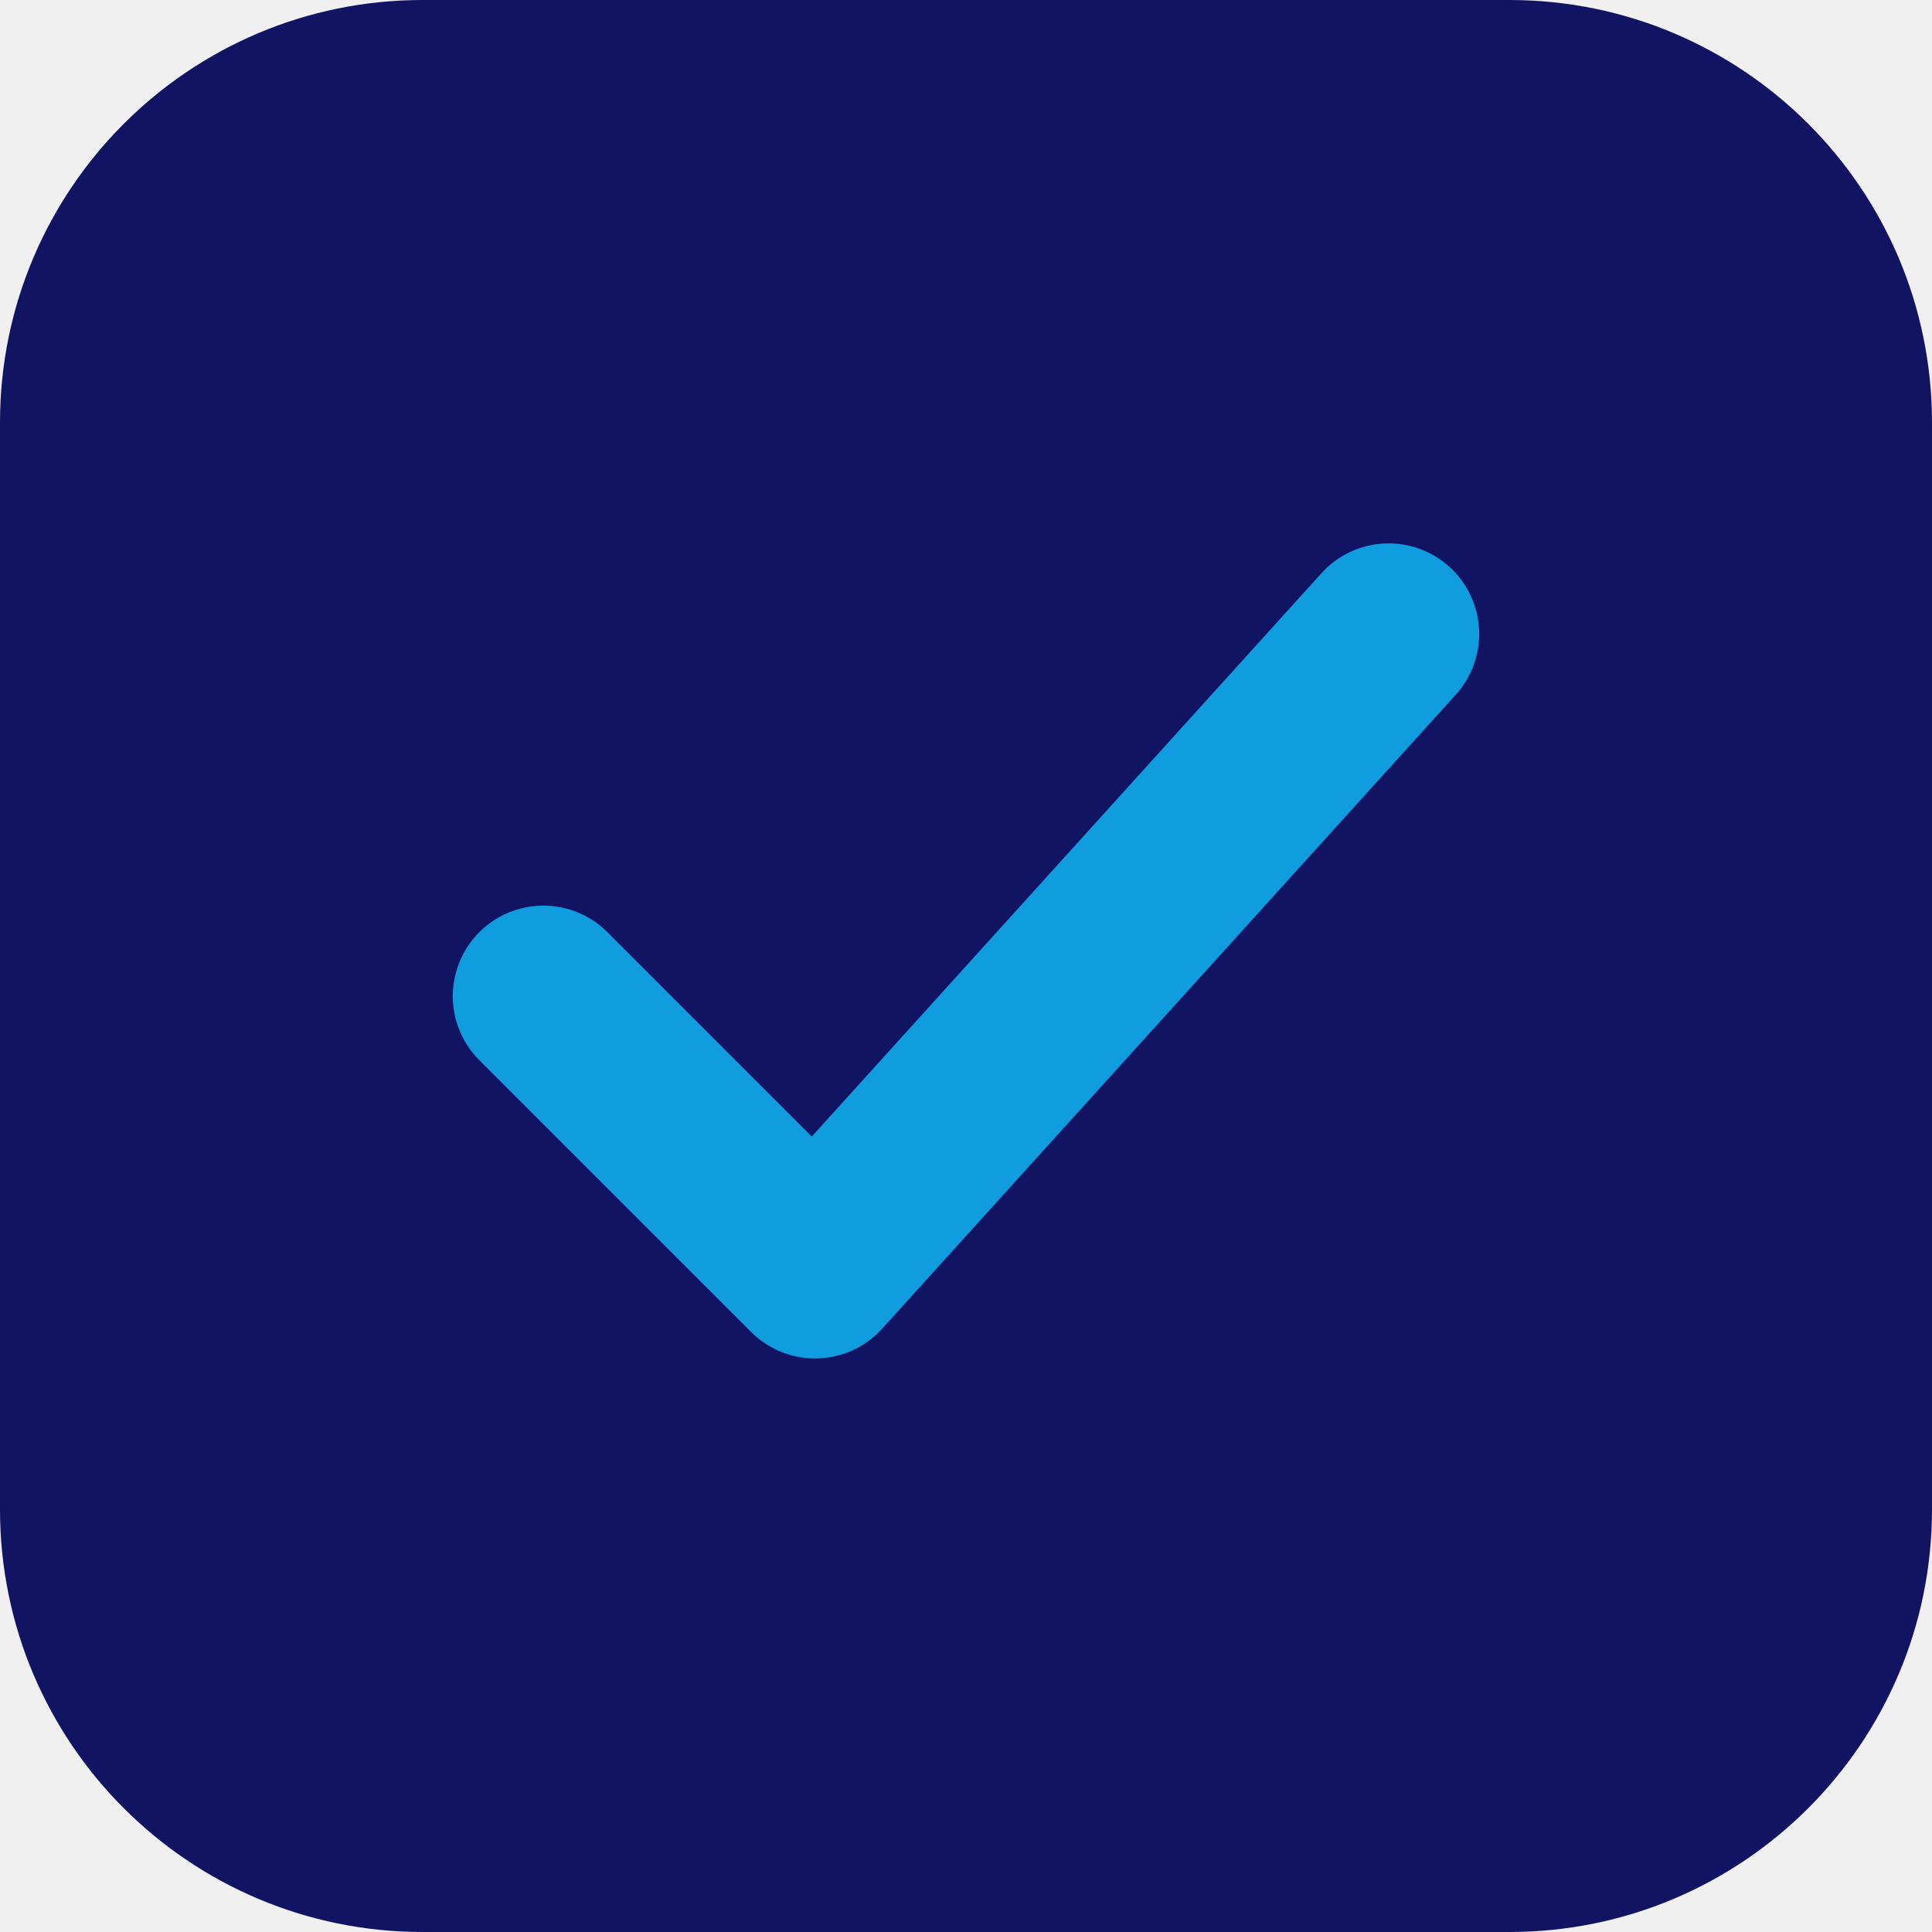
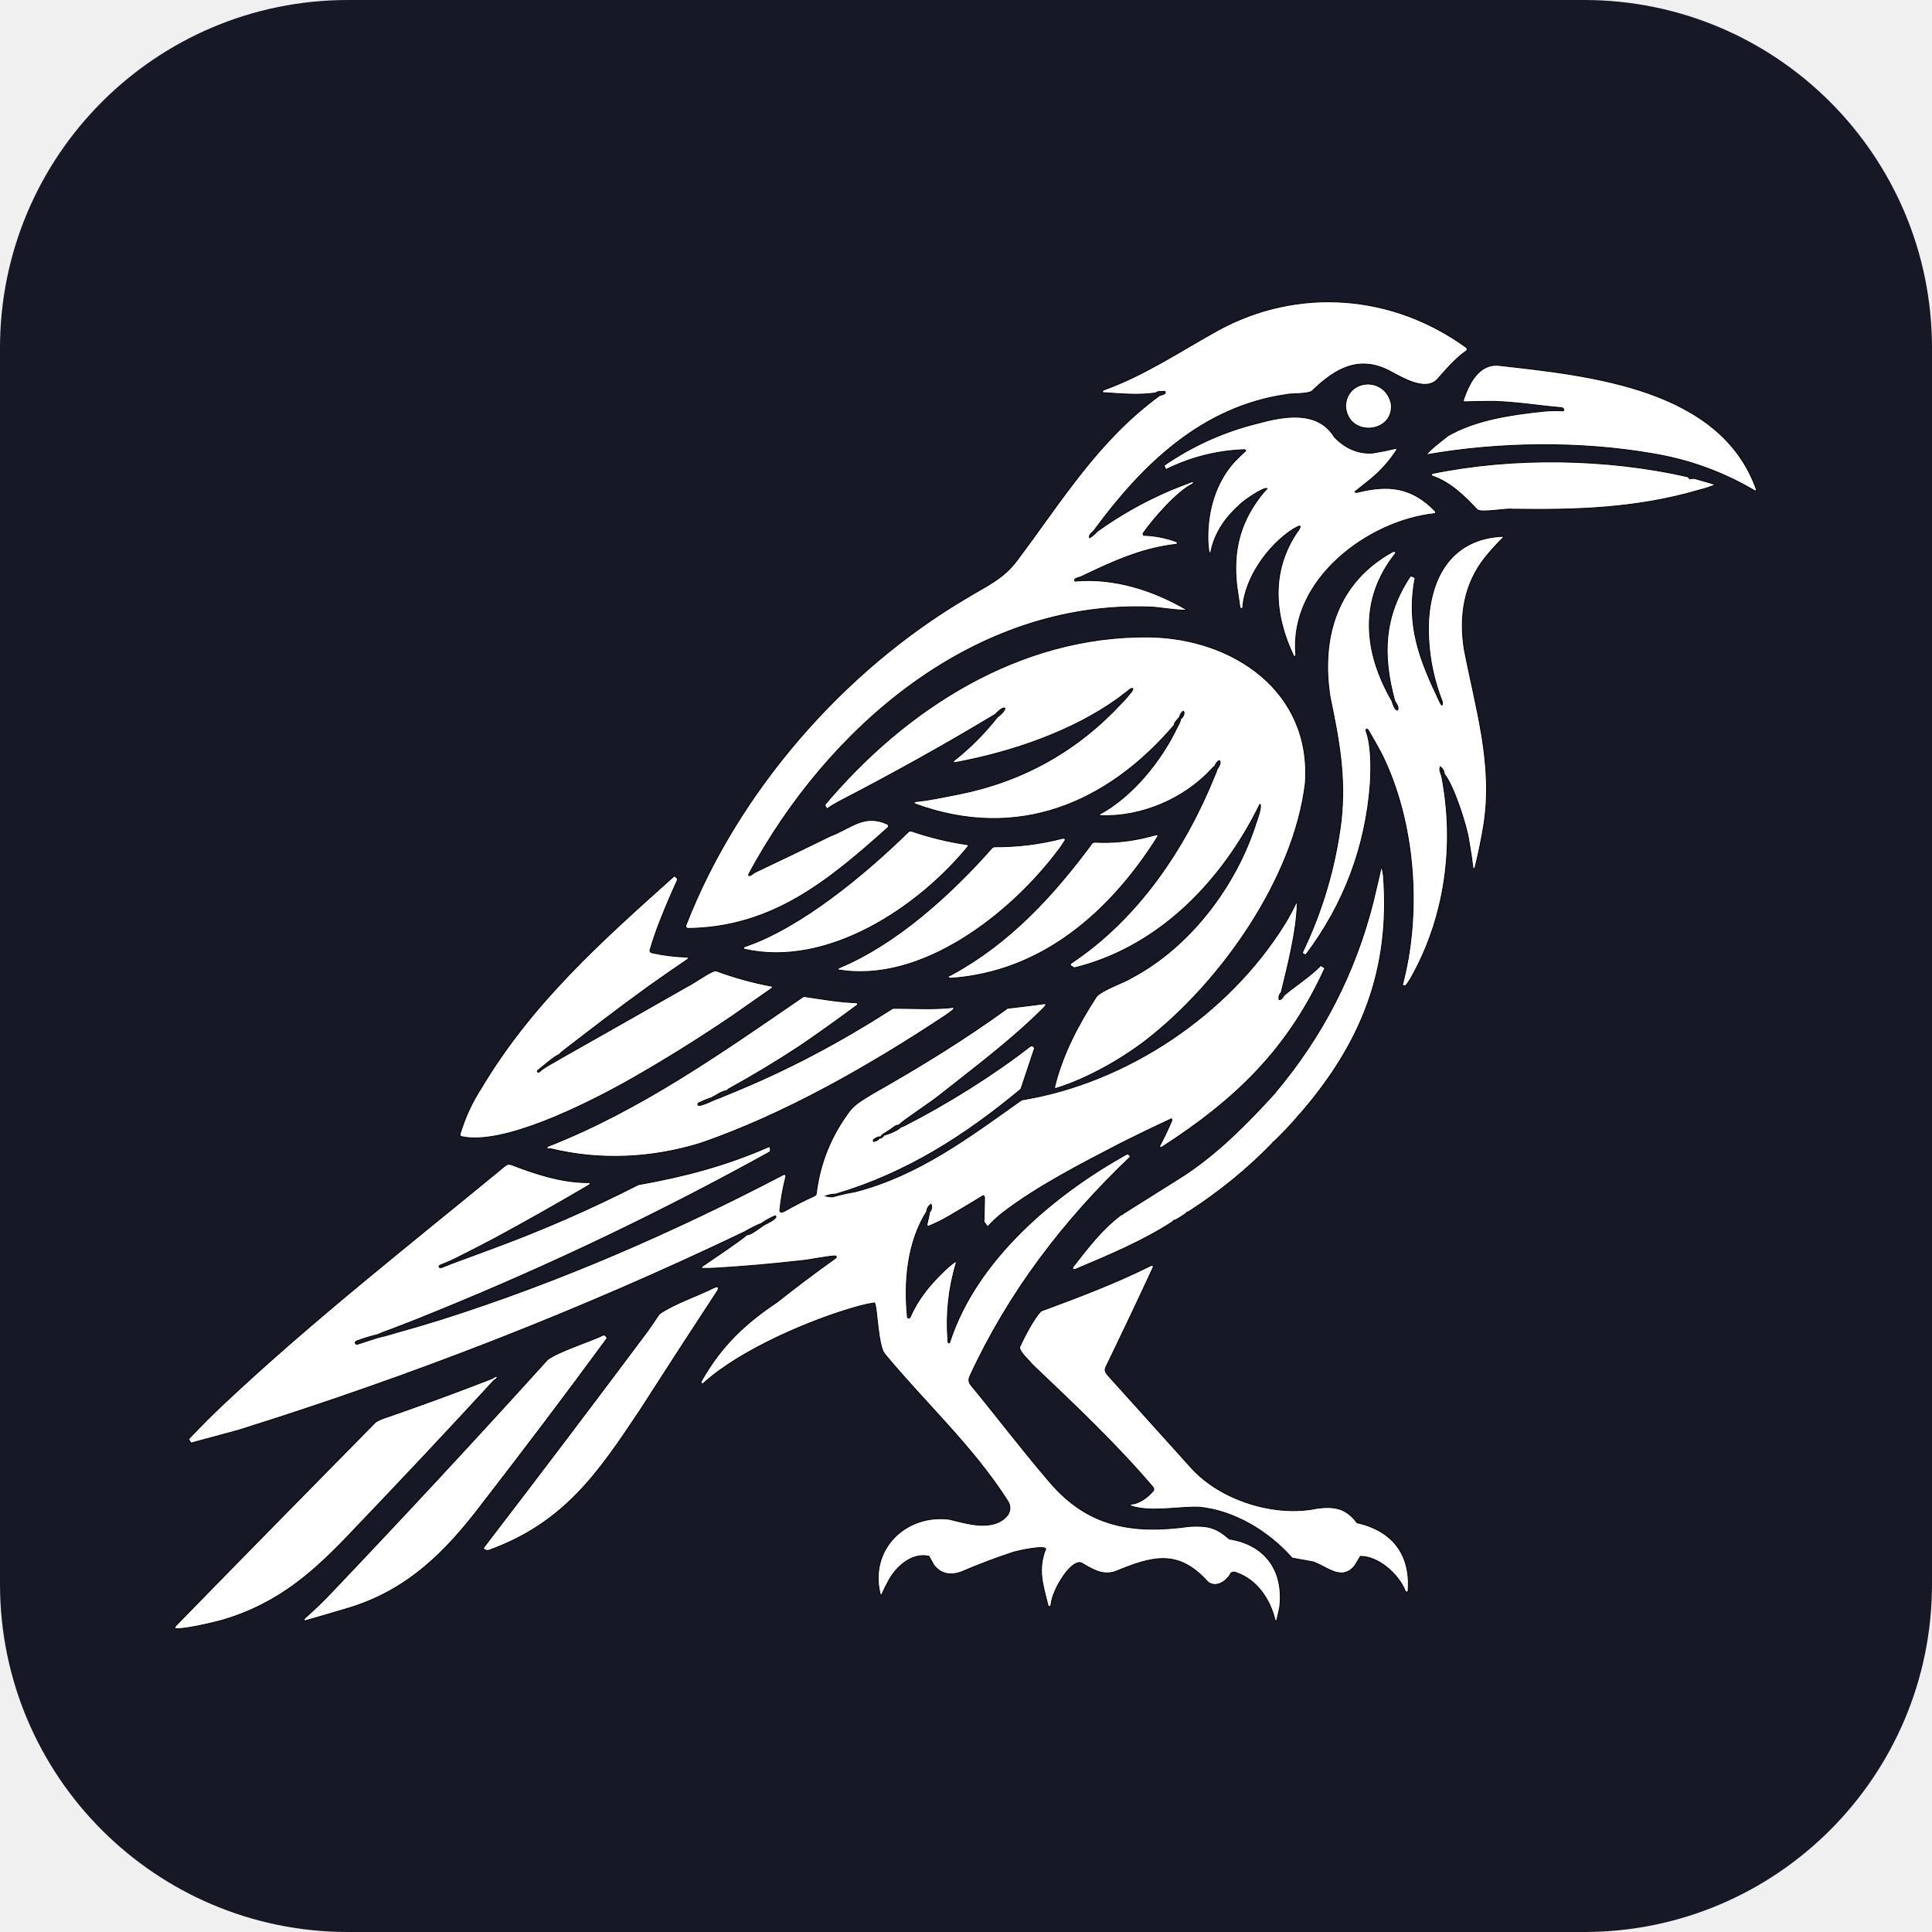
- <svg xmlns="http://www.w3.org/2000/svg" viewBox="0 0 64 64" width="64" height="64">
-   <rect width="64" height="64" rx="14" fill="#111463" />
-   <path d="M18 33l9 9 19-21" fill="none" stroke="#0f9ddf" stroke-width="6" stroke-linecap="round" stroke-linejoin="round" />
+ <svg xmlns="http://www.w3.org/2000/svg" width="994" height="994" viewBox="0 0 994 994" fill="none">
+   <defs>
+     <clipPath id="round">
+       <rect width="994" height="994" rx="179" ry="179" />
+     </clipPath>
+   </defs>
+   <g clip-path="url(#round)">
+     <rect width="994" height="994" fill="#161826" />
+     <g transform="translate(89.46,155.06) scale(0.82)">
+       <path fill-rule="evenodd" clip-rule="evenodd" d="M618.338 59.166C619.274 58.755 623.324 58.118 621.721 56.473C620.775 56.699 616.354 56.175 616.251 57.408C604.748 59.094 594.365 57.912 582.964 57.244C582.491 56.678 582.574 56.154 583.19 55.671C609.014 46.429 631.096 31.451 654.884 18.241C705.298 -9.351 764.471 -4.704 810.773 28.819C811.441 29.333 811.626 29.981 811.318 30.752C804.019 35.81 798.467 42.523 792.587 49.081C785 56.72 770.639 47.776 762.929 43.736C743.376 33.528 728.531 42.317 714.314 56.062C712.104 58.313 701.351 57.676 697.999 58.447C645.262 66.054 607.935 102.127 577.629 143.351C576.611 144.852 573.712 146.26 574.565 148.367C576.334 147.278 577.906 145.941 579.274 144.358C593.501 134.129 608.675 125.566 624.784 118.647C629.605 116.653 634.458 114.761 639.33 112.952C639.844 113.528 639.772 114.062 639.104 114.566C629.431 119.285 614.504 136.391 608.243 145.355C607.945 145.921 608.048 146.394 608.531 146.774C612.53 146.887 616.478 147.38 620.394 148.234C623.088 148.82 625.719 149.58 628.3 150.536C629.708 150.855 630.397 152.202 628.546 152.449C606.681 154.998 588.474 163.541 568.901 172.886C568.048 173.163 563.905 173.934 565.437 175.507C590.119 173.317 614.586 181.233 635.66 193.569C632.874 194.453 617.208 191.811 612.674 191.76C502.224 187.627 410.35 267.134 360.656 359.45C360.358 362.041 364.274 358.093 365.179 357.97C380.764 350.609 396.287 343.135 411.748 335.538C424.917 330.563 433.141 321.167 447.832 328.085C448.623 328.836 448.602 329.586 447.77 330.347C410.679 363.541 375.552 392.706 322.753 393.446C321.293 393.261 320.851 392.46 321.427 391.041C353.953 307.484 420.394 231.328 497.67 185.941C509.749 178.581 520.728 173.985 529.343 162.071C557.521 124.569 579.747 87.478 618.338 59.166ZM785.967 96.247C786.244 94.427 797.182 86.08 799.29 84.404C816.91 74.165 839.434 71.04 859.398 68.922C863.51 68.542 867.622 68.47 871.734 68.686C872.762 67.925 871.498 66.753 870.634 66.681C856.232 65.468 843.207 63.217 828.557 62.733C822.153 62.713 815.769 62.816 809.385 63.032C809.035 62.528 808.984 61.973 809.241 61.377C812.757 51.312 818.904 38.812 831.59 40.179C888.573 46.635 970.763 54.592 993.04 118.411C992.629 118.976 992.115 119.038 991.508 118.586C971.801 107.01 950.665 99.352 928.11 95.599C882.549 87.653 831.446 88.218 785.967 96.247ZM735.142 65.509C736.036 48.239 760.236 46.769 763.854 64.461C765.561 83.232 736.17 85.473 735.142 65.509ZM704.794 144.697C705.74 143.68 706.388 142.508 706.748 141.192C706.08 140.4 703.335 142.425 702.492 142.754C686.784 152.664 671.867 173.348 670.634 192.325C670.037 192.87 669.462 192.85 668.906 192.253C668.238 187.535 667.56 182.806 666.85 178.077C664.609 157.506 668.444 140.153 680.862 123.5C682.415 121.351 684.111 119.357 685.951 117.517C684.193 116.057 671.034 125.196 669.184 127.149C660.076 135.311 653.044 144.913 650.649 157.116C650.392 157.506 650.032 157.763 649.58 157.876C649.045 154.71 648.768 151.513 648.757 148.265C648.644 131.035 653.702 113.487 665.432 100.575C667.724 98.19 670.099 95.897 672.546 93.697C672.33 93.225 671.939 92.998 671.384 93.05C654.165 93.718 637.84 97.892 622.409 105.55C622.039 104.677 621.638 103.813 621.207 102.95C639.279 90.49 658.986 81.639 680.317 76.406C696.509 71.965 717.676 68.12 728.059 84.98C734.371 91.837 743.037 95.928 752.484 95.106C757.326 94.314 762.117 93.338 766.856 92.176C767.267 92.597 767.318 93.06 767.031 93.584C762.713 100.102 757.573 105.9 751.61 110.968C748.023 113.785 744.476 116.612 740.981 119.449C741.299 119.758 741.69 119.891 742.142 119.881C761.86 114.875 776.591 116.365 791.24 131.415C791.754 131.981 791.806 132.556 791.395 133.132C749.102 137.511 699.881 174.643 703.941 221.367C703.91 222.302 703.561 223.371 702.574 222.456C690.269 196.715 688.223 169.174 704.794 144.697ZM789.02 108.696C789.071 108.326 789.287 108.079 789.657 107.966C840.143 97.511 899.408 98.488 949.658 109.991C950.264 110.31 950.758 110.773 951.128 111.369C952.053 111.102 952.988 111.009 953.945 111.102C957.872 112.161 961.778 113.281 965.664 114.474C966.147 114.566 966.507 114.823 966.733 115.245C963.67 116.489 960.514 117.517 957.265 118.329C917.892 129.863 880.544 130.973 839.866 130.387C835.795 129.781 819.994 132.947 817.743 130.665C809.673 122.071 800.976 113.538 789.616 109.591C789.297 109.364 789.102 109.066 789.02 108.696ZM797.172 296.659C797.018 294.705 796.154 293.133 794.571 291.95C793.718 294.119 794.88 295.826 795.466 297.903C803.865 340.976 797.676 386.898 775.769 425.181C774.854 426.785 773.805 428.276 772.602 429.663C772.037 429.242 771.41 429.108 770.721 429.273C782.975 383.536 778.966 326.831 757.912 284.148C755.188 279.018 752.34 273.97 749.38 268.995C748.372 267.946 747.91 268.111 747.992 269.488C751.374 278.607 751.24 292.752 750.675 302.467C747.694 342.354 734.165 378.263 710.068 410.193C709.369 409.689 708.639 409.278 707.868 408.949C720.564 382.683 728.727 355.071 732.345 326.111C735.44 298.283 730.988 274.854 725.386 247.962C719.66 210.645 729.991 176.381 764.255 157.342C765.221 156.674 767.236 156.643 766.342 158.349C743.407 187.175 746.573 220.236 764.296 250.737C764.574 252.063 766.064 256.576 767.74 256.443C768.922 254.716 766.866 252.166 766.003 250.655C758.138 221.922 759.074 197.363 775.964 172.166C776.961 172.485 777.907 172.927 778.801 173.482C772.973 203.747 781.793 225.14 794.407 251.652C795.548 253.986 796.052 253.842 795.897 251.231C794.571 248.003 793.42 244.703 792.443 241.341C788.547 228.409 786.789 215.209 787.18 201.721C788.465 172.372 802.189 148.717 833.913 147.411C834.026 147.607 834.129 147.812 834.242 148.008C830.213 151.965 826.399 156.16 822.811 160.57C809.477 177.244 806.321 197.424 809.601 218.17C816.746 255.466 828.074 290.706 821.762 329.195C820.333 337.8 818.575 346.332 816.489 354.803C816.345 355.533 815.913 356.006 815.193 356.201C814.463 350.29 813.579 344.369 812.541 338.458C811.225 328.887 802.847 303.433 797.172 296.659ZM678.868 327.684C679.577 325.68 682.826 316.962 681.428 315.471C679.639 319.039 677.799 322.585 675.876 326.122C651.965 369.473 614.103 406.194 564.912 418.18C564.111 417.677 563.298 417.183 562.466 416.68C562.507 416.289 562.548 415.898 562.589 415.508C604.841 387.566 634.694 343.29 653.332 296.844C653.856 295.826 654.247 294.757 654.504 293.647C655.419 292.331 657.064 289.874 656.262 288.27C655.306 287.561 653.311 290.593 653.25 291.436C652.448 292.002 651.739 292.66 651.122 293.41C633.646 312.295 607.339 323.449 581.638 322.719C581.155 322.616 580.805 322.349 580.59 321.917C601.438 310.773 619.593 288.167 629.626 266.99C630.654 265.376 631.384 263.639 631.816 261.778C633.203 261.223 634.684 257.81 633.265 257.09C632.073 258.036 631.322 259.249 631.024 260.73C630.14 262.025 627.426 264.245 627.652 265.87C585.411 315.214 529.302 338.705 465.493 315.471C463.982 314.865 463.982 314.32 465.462 313.816C474.19 312.984 483.73 310.856 492.406 309.18C532.848 301.12 567.051 281.937 595.002 251.632C596.144 250.46 597.254 249.247 598.323 248.013C599.032 246.903 601.89 244.302 601.674 243.027C600.883 241.845 597.326 245.679 596.39 246.049C595.115 247.036 593.83 248.034 592.556 249.02C563.494 269.982 525.272 282.873 490.237 289.37C488.777 289.432 488.592 288.969 489.692 287.951C499.736 280.077 508.865 270.753 516.77 260.771C518.271 259.845 521.345 257.018 521.438 255.24C519.926 254.325 516.472 257.964 515.434 259.044C483.206 278.494 450.525 296.587 417.125 313.899C414.565 315.266 412.087 316.767 409.713 318.422C409.281 317.599 408.808 316.798 408.284 316.027C458.965 255.672 530.587 209.699 611.646 210.552C664.661 211.179 714.067 244.795 709.883 302.467C702.656 362.164 656.971 427.073 610.011 463.578C593.748 476.027 572.705 487.88 553.162 493.894C552.175 493.411 552.833 492.65 552.854 491.817C557.922 471.915 567.523 453.668 578.636 436.52C581.443 432.295 596.411 427.392 601.263 424.215C637.778 404.765 666.378 366.759 678.868 327.684ZM357.438 405.865C357.387 405.454 357.541 405.156 357.901 404.95C393.604 393.004 434.375 358.802 461.124 332.567C461.751 332.29 462.388 332.249 463.036 332.444C474.313 336.299 485.837 339.095 497.629 340.833C498.122 340.894 498.451 341.141 498.636 341.583C467.096 380.401 409.898 418.335 357.952 406.471C357.623 406.389 357.448 406.184 357.438 405.865ZM485.755 423.279C486.413 423.146 487.04 422.94 487.636 422.642C524.306 402.791 551.836 372.886 576.313 339.733C576.765 339.496 577.249 339.362 577.752 339.321C588.094 339.846 598.313 338.972 608.408 336.679C611.296 335.949 614.165 335.23 617.033 334.51C617.475 335.014 617.495 335.559 617.105 336.135C587.508 382.981 544.702 420.915 487.163 424.719C486.392 424.534 485.93 424.05 485.755 423.279ZM416.549 419.363C416.641 418.849 416.909 418.448 417.351 418.16C453.506 403.192 487.801 371.827 513.501 342.745C513.964 342.436 514.468 342.251 515.023 342.2C529.302 342.282 543.355 340.545 557.192 336.998C558.066 336.731 558.847 336.875 559.526 337.42C558.127 339.948 556.524 342.364 554.704 344.657C525.149 384.102 468.885 428.522 416.549 419.363ZM706.635 509.787C706.213 509.982 705.946 510.301 705.812 510.743C705.391 510.887 705.123 511.185 705.021 511.617C700.323 517.065 695.368 522.267 690.166 527.233C689.693 527.274 689.436 527.541 689.395 528.014C673.625 544.37 655.696 558.844 636.627 571.18C635.815 571.221 635.239 571.602 634.879 572.321C632.802 573.771 630.654 575.128 628.454 576.382C627.621 576.341 627.025 576.68 626.665 577.41C608.346 589.386 586.388 598.597 566.238 607.079C564.326 607.993 563.031 607.017 564.552 605.259C573.692 593.581 582.584 581.82 594.622 572.928C595.115 573.082 595.424 572.918 595.537 572.445C607.914 564.611 620.322 556.819 632.751 549.057C654.247 535.23 673.286 516.027 690.413 497.194C690.721 496.978 690.937 496.69 691.071 496.341C720.832 461.049 741.34 421.038 752.597 376.279C754.304 368.949 756.01 361.64 757.717 354.361C758.21 356.201 758.611 358.093 758.889 360.036C763.546 419.394 745.031 465.49 706.635 509.787ZM313.953 360.519C314.919 360.992 315.649 361.712 316.132 362.678C312.329 370.881 308.782 379.188 305.472 387.597C302.871 394.063 300.589 400.632 298.646 407.314C298.81 408.168 299.335 408.651 300.219 408.754C307.25 410.296 314.374 411.19 321.581 411.416C322.321 411.385 322.825 411.683 323.092 412.311C314.539 418.088 306.048 423.978 297.628 429.982C279.175 443.305 261.154 457.163 243.164 471.082C242.629 471.545 242.156 472.079 241.745 472.665C239.997 472.532 230.159 481.126 228.062 482.75C227.97 483.46 228.288 483.768 229.029 483.665C231.886 480.674 239.298 477.178 243.102 474.711C269.522 459.795 295.911 444.816 322.27 429.766C325.384 428.44 337.813 419.466 340.25 420.031C351.568 424.246 363.154 427.453 375.027 429.643C375.48 429.9 375.624 430.27 375.449 430.774C367.184 436.531 358.918 442.318 350.643 448.137C328.212 463.393 305.163 477.662 281.509 490.944C258.101 503.722 206.093 530.214 179.982 523.943C179.468 523.336 179.386 522.658 179.735 521.918C182.768 511.925 187.106 502.54 192.77 493.76C224.557 440.334 268.247 401.434 313.953 360.519ZM694.792 433.508C693.569 434.793 693.106 436.315 693.404 438.052C694.679 438.556 696.087 436.376 696.57 435.369C704.178 429.047 712.649 423.732 719.701 416.638C720.461 417.307 721.305 417.841 722.219 418.252C699.027 469.222 666.038 500.998 619.665 530.8C618.822 531.016 618.451 530.697 618.554 529.844C621.217 524.909 623.643 519.851 625.843 514.691C626.234 514.053 626.264 513.437 625.915 512.83C615.295 517.754 604.738 522.863 594.242 528.127C569.651 540.926 541.597 555.164 519.71 572.075C516.41 574.675 513.357 577.533 510.561 580.669C509.759 579.589 508.988 578.51 508.238 577.441C508.433 572.445 508.556 567.449 508.628 562.452C508.659 561.794 508.392 561.332 507.816 561.065C500.846 565.321 493.815 569.535 486.742 573.689C482.537 576.156 478.189 578.325 473.696 580.196C472.792 580.35 472.411 579.97 472.535 579.055C473.152 576.485 473.717 573.904 474.21 571.314C475.403 570.327 475.866 567.716 475.023 566.462C473.409 567.582 472.504 569.134 472.309 571.119C460.157 590.332 458.029 615.313 460.281 637.456C460.815 638.135 461.36 638.135 461.926 637.456C466.644 626.354 474.108 617.235 482.722 608.908C485.097 606.534 487.636 604.375 490.33 602.422C490.741 602.699 490.885 603.1 490.772 603.604C486.053 619.456 484.357 635.616 485.683 652.095C485.724 652.836 485.817 654.244 486.763 653.154C503.447 601.466 552.196 560.366 598.302 534.819C599.176 535.2 599.813 535.827 600.194 536.701C558.24 576.516 523.463 622.057 499.263 674.753C498.461 676.84 498.831 678.69 500.384 680.314C516.822 700.289 532.437 720.931 549.317 740.546C573.435 769.094 601.715 773.586 637.346 768.601C648.603 768.066 653.784 769.115 662.194 776.516C684.769 780.032 696.416 796.388 693.856 819.035C693.24 822.037 692.582 825.008 691.872 827.938C691.482 827.845 691.153 827.64 690.885 827.331C687.853 814.553 679.783 802.381 666.984 797.765C665.761 797.107 664.558 797.087 663.355 797.724C660.816 802.782 654.134 807.686 648.747 803.45C630.047 782.705 614.113 787.29 590.582 796.984C582.399 799.626 576.107 795.38 569.343 791.494C563.329 789.521 554.355 804.694 552.73 809.454C551.414 812.302 550.571 815.272 550.222 818.377C549.595 819.59 548.31 818.634 548.279 817.534C545.133 804.869 541.916 795.565 547.035 782.633C545.39 780.464 530.114 783.856 527.133 784.658C515.999 788.328 505.03 792.471 494.247 797.077C487.513 799.636 481.119 798.67 476.698 792.697C475.742 790.878 474.745 789.089 473.707 787.341C463.241 784.967 453.527 793.602 448.746 802.114C447.019 805.249 445.436 808.436 443.987 811.664C443.545 811.613 443.257 811.366 443.133 810.914C436.297 783.229 458.883 760.767 486.433 764.108C497.69 766.812 514.396 772.25 523.154 761.507C525.066 758.505 525.036 755.504 523.072 752.502C501.134 718.166 471.445 691.232 445.755 660.134C441.602 654.285 441.262 630.014 439.566 628.359C436.421 628.842 433.295 629.5 430.18 630.343C400.317 638.495 355.464 657.719 332.498 678.628C331.398 679.79 330.031 678.587 331.1 677.2C343.251 655.755 358.024 641.538 378.368 627.988C390.263 618.551 402.383 609.422 414.75 600.602C415.356 600.037 416.107 599.749 415.357 598.947C412.026 598.639 398.127 601.579 393.676 601.877C375.911 603.912 358.106 605.465 340.25 606.523C337.032 606.739 333.835 606.791 330.658 606.678C331.059 605.865 331.676 605.238 332.498 604.796C337.793 601.096 356.204 588.852 359.597 585.593C361.941 586.107 368.417 580.422 370.72 579.271C371.532 578.808 379.828 575.004 377.279 573.709C374.215 575.004 371.327 576.598 368.623 578.5C365.045 579.959 361.591 581.687 358.271 583.671C255.562 632.892 148.936 674.331 40.264 708.338C30.447 711.021 20.629 713.684 10.801 716.305C10.143 715.555 9.629 714.702 9.269 713.776C16.671 705.902 24.309 698.274 32.194 690.893C88.139 638.402 148.946 590.887 208.149 542.139C209.208 541.378 210.37 541.193 211.614 541.604C227.075 547.567 243.359 552.943 260.105 552.912C261.504 552.964 261.678 553.447 260.609 554.362C241.437 565.66 222.069 576.618 202.506 587.228C195.145 591.155 187.733 594.979 180.27 598.71C176.014 600.952 171.634 602.936 167.152 604.663C166.258 604.981 166.104 605.485 166.669 606.164C167.265 606.328 167.851 606.277 168.417 606.03C172.714 604.262 177.062 602.596 181.442 601.044C187.188 598.896 192.894 596.788 198.558 594.712C230.591 582.961 260.99 569.731 291.388 554.218C320.471 549.057 346.469 542.19 373.64 530.255C374.452 531.334 374.524 532.486 373.855 533.699C306.572 570.964 237.335 604.118 166.124 633.17C156.194 637.282 146.191 641.24 136.137 645.033C133.31 645.968 130.545 647.048 127.841 648.271C123.708 649.268 119.617 650.481 115.587 651.931C114.806 652.095 114.189 652.507 113.747 653.165C113.911 654.275 114.538 654.604 115.638 654.151C119.73 652.794 123.821 651.468 127.923 650.173C131.429 649.402 134.883 648.467 138.296 647.387C148.288 644.622 158.229 641.692 168.119 638.598C242.434 614.963 313.521 583.917 382.583 547.844C383.591 547.68 384.064 548.101 383.981 549.14C382.121 556.212 380.846 563.398 380.157 570.687C380.702 572.054 381.987 571.345 382.974 570.934C389.173 567.387 395.536 564.128 402.044 561.188C402.486 560.962 402.804 560.622 403.01 560.17C405.282 541.162 412.118 523.984 423.529 508.615C427.127 503.475 432.843 500.627 437.983 497.327C467.333 480.715 495.768 463.382 523.01 443.531C530.659 442.678 538.287 441.722 545.915 440.684C548.536 440.55 546.131 442.812 545.514 443.48C525.426 463.537 502.296 480.776 480.07 498.376C475.064 502.457 458.101 513.539 454.719 516.839C454.01 516.819 453.352 516.983 452.735 517.333C450.124 519.255 447.441 521.064 444.686 522.761C444.141 523.069 443.791 523.521 443.627 524.118C443.195 524.159 442.763 524.19 442.321 524.22C441.252 524.447 440.296 524.919 439.433 525.619C438.795 526.009 438.631 526.503 438.97 527.119C439.834 527.027 442.393 526.153 442.445 525.135C442.877 525.063 443.308 524.991 443.74 524.93C444.182 524.817 444.439 524.549 444.532 524.107C445.117 524.035 445.416 523.706 445.405 523.12C447.071 523.059 455.408 519.697 455.788 518.155C456.539 517.96 457.279 517.703 457.988 517.394C484.768 503.753 514.149 485.485 537.721 467.052C538.78 467.032 539.561 467.505 540.065 468.44C537.187 477.055 534.308 485.66 531.44 494.264C496.385 523.47 459.345 547.094 415.295 560.108C413.054 560.129 410.895 560.54 408.818 561.322C410.257 561.671 411.717 561.866 413.218 561.887C417.885 560.53 422.635 559.451 427.456 558.649C467.446 548.317 498.934 524.436 531.954 501.028C597.963 490.306 661.638 447.51 696.992 390.619C699.654 386.24 702.081 381.758 704.25 377.152C704.62 377.461 704.794 377.872 704.784 378.376C704.507 394.577 698.74 417.358 694.792 433.508ZM346.706 495.354C344.865 494.85 339.355 498.695 337.464 499.558C334.688 500.504 331.964 501.604 329.291 502.879C328.612 503.331 328.53 503.855 329.034 504.452C330.843 504.842 336.837 502.005 338.8 501.111C341.905 499.959 344.979 498.715 348.021 497.399C384.876 482.483 417.639 464.986 451.07 443.583C463.375 443.449 475.979 444.415 488.305 443.069C490.402 442.699 489.086 444.344 488.376 444.919C486.845 446.101 485.282 447.232 483.689 448.322C436.852 479.306 383.324 510.075 330.124 528.312C299.756 537.626 267.425 539.219 236.492 531.684C235.597 531.828 233.058 531.982 234.456 530.245C292.755 507.484 343.899 471.216 395.187 436.068C406.125 437.713 417.382 439.707 428.484 440.077C429.194 440.55 429.214 441.085 428.546 441.681C416.95 450.306 405.189 458.705 393.254 466.867C378.646 476.51 363.668 485.557 348.34 493.986C347.713 494.346 347.168 494.809 346.706 495.354ZM613.311 604.827C614.257 604.745 614.627 605.166 614.411 606.102C604.717 627.032 594.828 647.881 584.753 668.636C583.56 670.97 584.856 672.255 586.213 674.013C603.576 693.257 620.929 712.512 638.261 731.777C656.663 752.224 690.793 762.916 717.521 757.21C728.429 755.812 735.666 757.333 742.348 766.339C764.491 771.242 776.17 786.251 774.381 809.238C773.826 810.019 773.24 810.009 772.613 809.207C768.634 798.824 755.846 787.321 744.466 787.403C743.283 789.336 742.101 791.299 740.919 793.273C732.685 803.399 723.576 793.849 714.684 790.837C710.336 790.014 705.987 789.223 701.649 788.482C687 771.942 665.75 758.845 643.514 756.562C631.086 756.161 617.804 759.04 605.529 757.025C603.638 756.676 601.798 756.213 600.009 755.647C599.916 755.164 600.101 754.825 600.554 754.64C606.033 754.27 611.255 750.158 614.658 746.077C614.936 745.388 614.853 744.73 614.422 744.113C591.219 716.83 564.501 691.684 538.564 667.002C536.827 664.627 530.217 658.963 530.669 656.084C533.27 650.307 539.88 637.477 544.198 633.447C567.904 624.699 590.654 616.146 613.311 604.827ZM197.119 783.795C196.039 783.527 193.737 783.558 194.497 781.728C228.977 736.814 263.159 691.674 297.052 646.318C299.612 642.689 302.121 639.04 304.588 635.349C313.706 628.893 329.013 623.876 339.366 618.603C341.637 617.821 342.234 618.51 341.165 620.669C324.85 645.526 308.659 670.487 292.591 695.529C265.852 735.735 244.572 766.76 197.119 783.795ZM269.789 648.405C270.745 648.826 271.444 649.525 271.876 650.481C246.33 685.27 220.331 719.718 193.901 753.838C170.709 784.566 146.16 809.31 108.082 820.31C99.447 822.9 90.791 825.429 82.135 827.896C81.611 827.362 81.621 826.786 82.156 826.19C88.344 820.741 94.266 815.005 99.91 808.981C145.369 761.209 190.221 712.872 234.456 663.969C241.848 658.562 260.712 652.846 269.789 648.405ZM0.336 832.523C0.603 831.865 0.963 831.268 1.415 830.734C42.999 788.081 84.818 745.604 126.587 703.157C128.406 702.026 130.349 701.152 132.405 700.515C154.857 692.764 177.145 684.591 199.278 675.997C200.131 675.596 200.933 675.123 201.694 674.568C203.102 674.403 203.308 674.876 202.3 675.976C201.673 676.377 201.077 676.819 200.532 677.313C171.809 708.523 142.778 739.446 113.449 770.091C88.375 796.717 66.283 816.876 30.21 827.506C25.317 828.853 4.037 834.013 0.336 832.523Z" fill="white" stroke="#010101" stroke-width="0.514" />
+       <style>@media (prefers-color-scheme: light) { :root { filter: contrast(1) brightness(0.1); } }
+ @media (prefers-color-scheme: dark) { :root { filter: none; } }
+ </style>
+     </g>
+   </g>
</svg>
